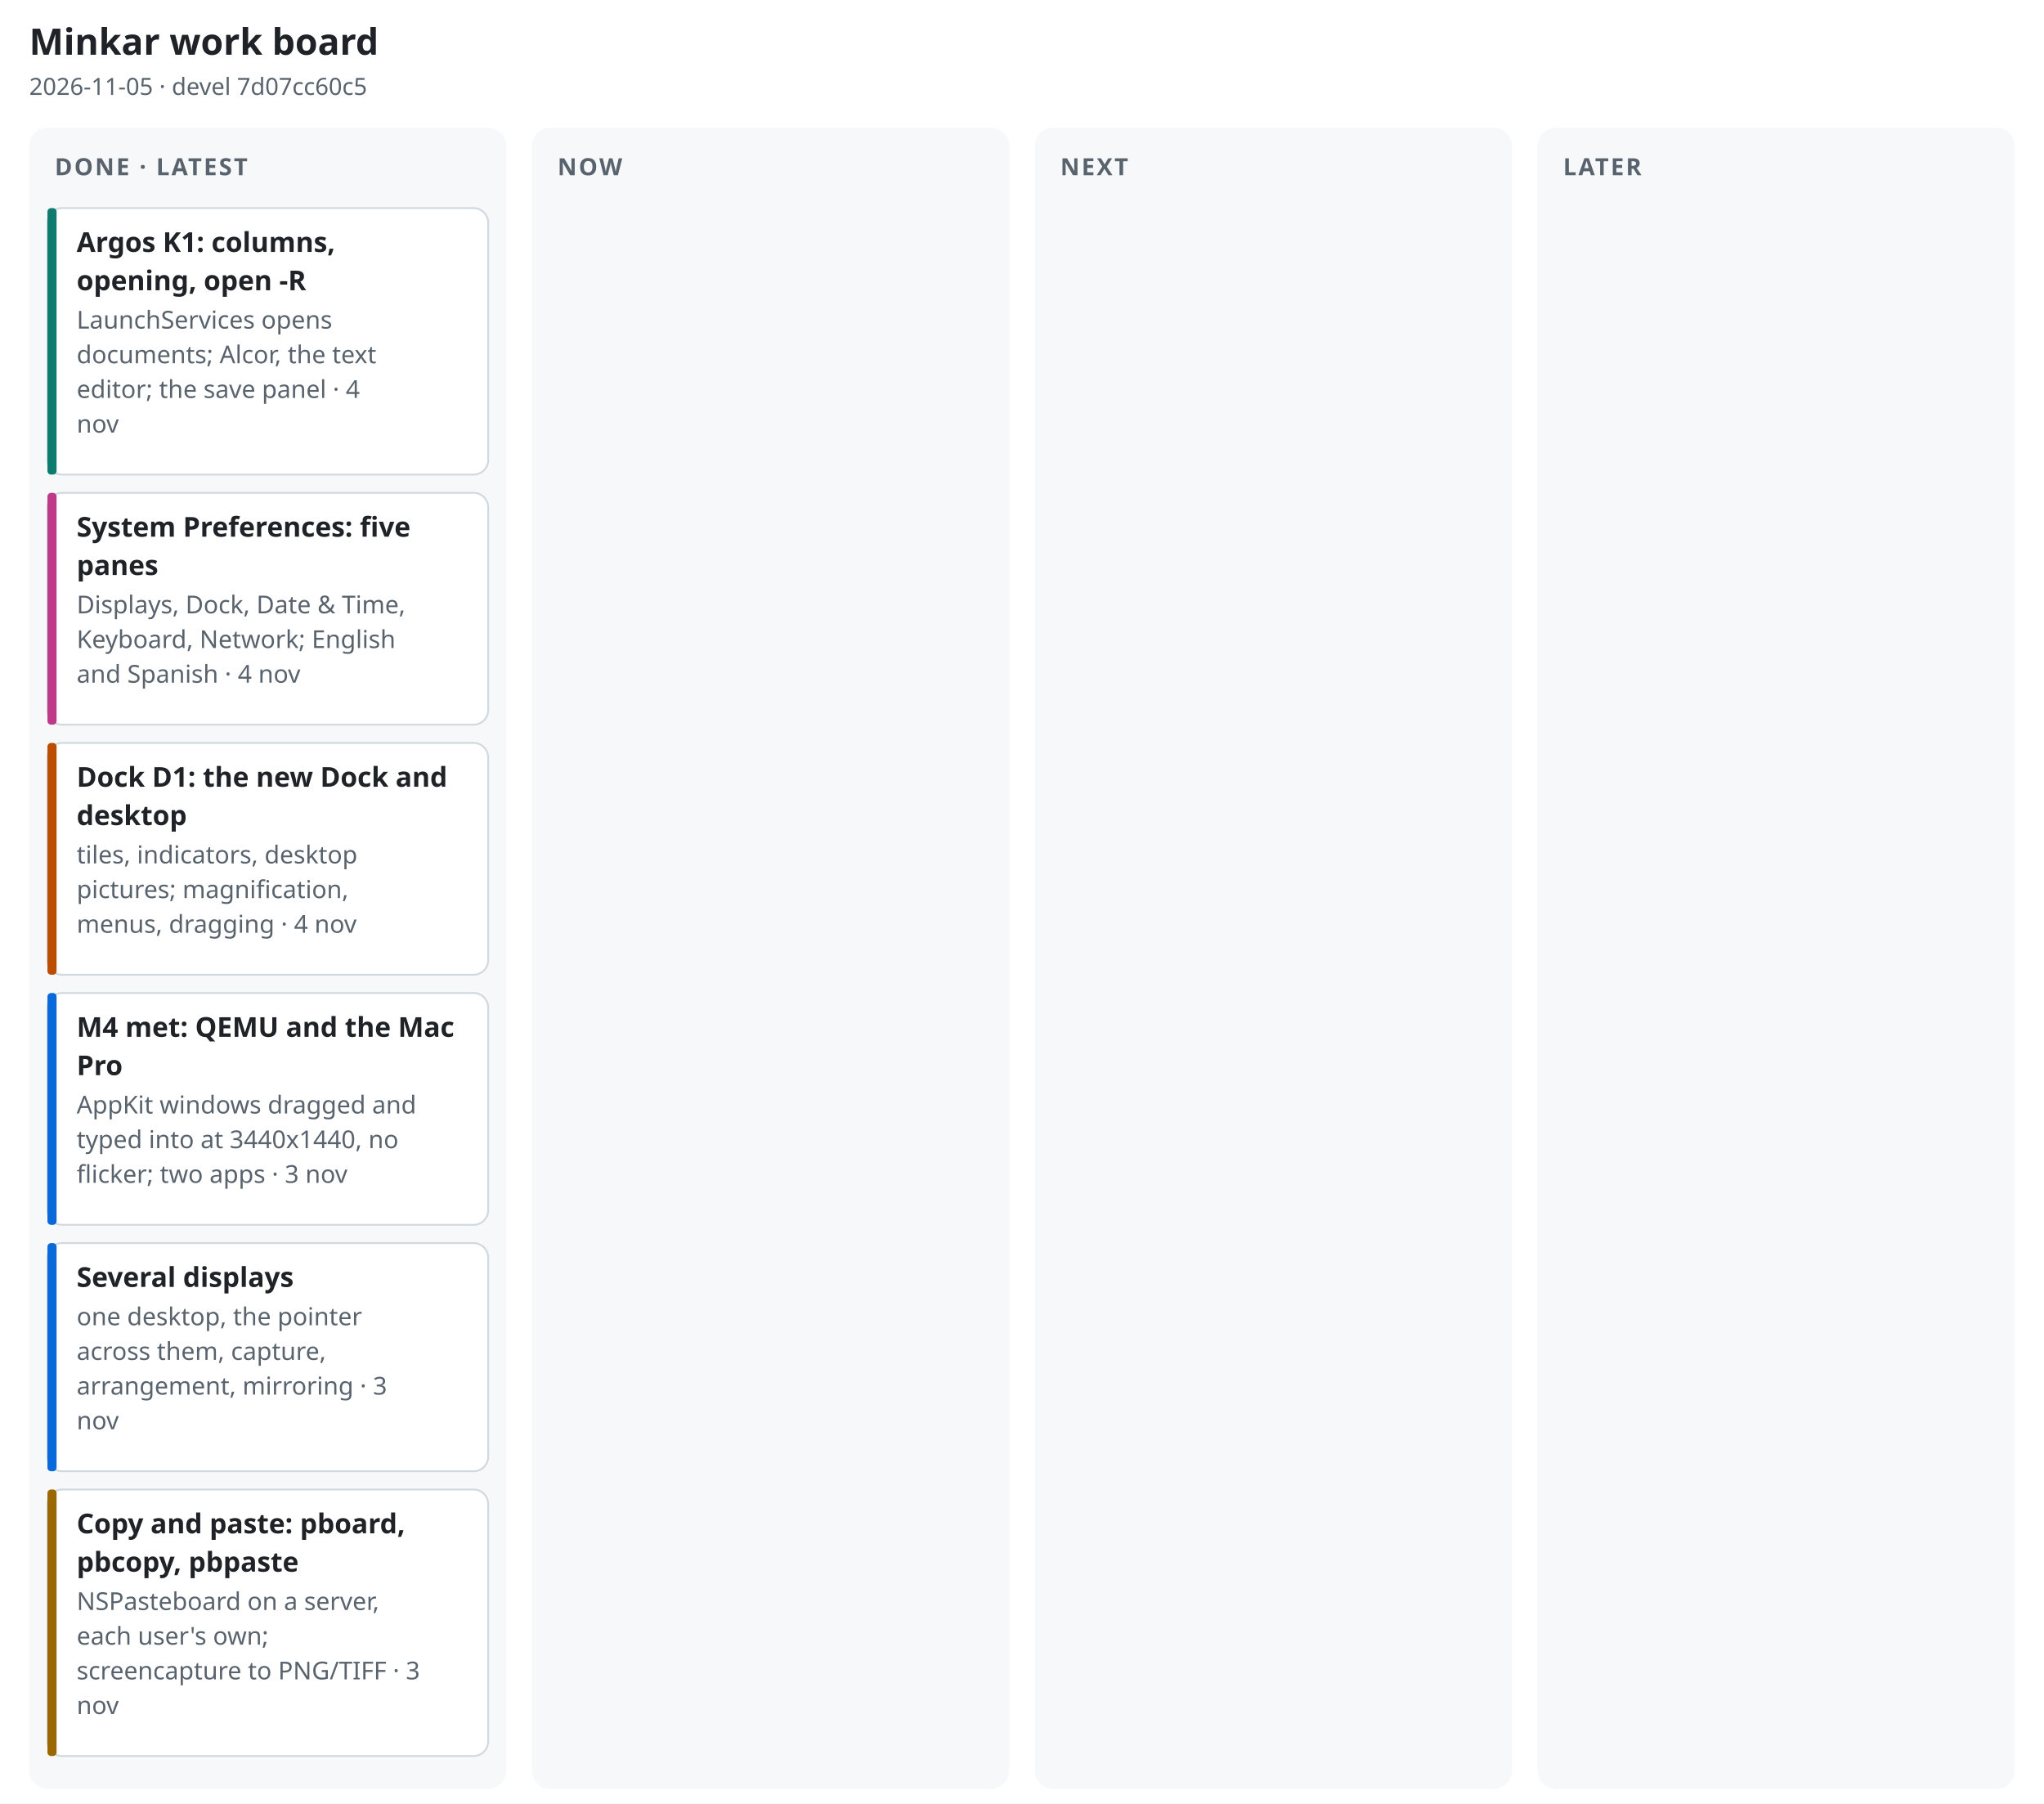
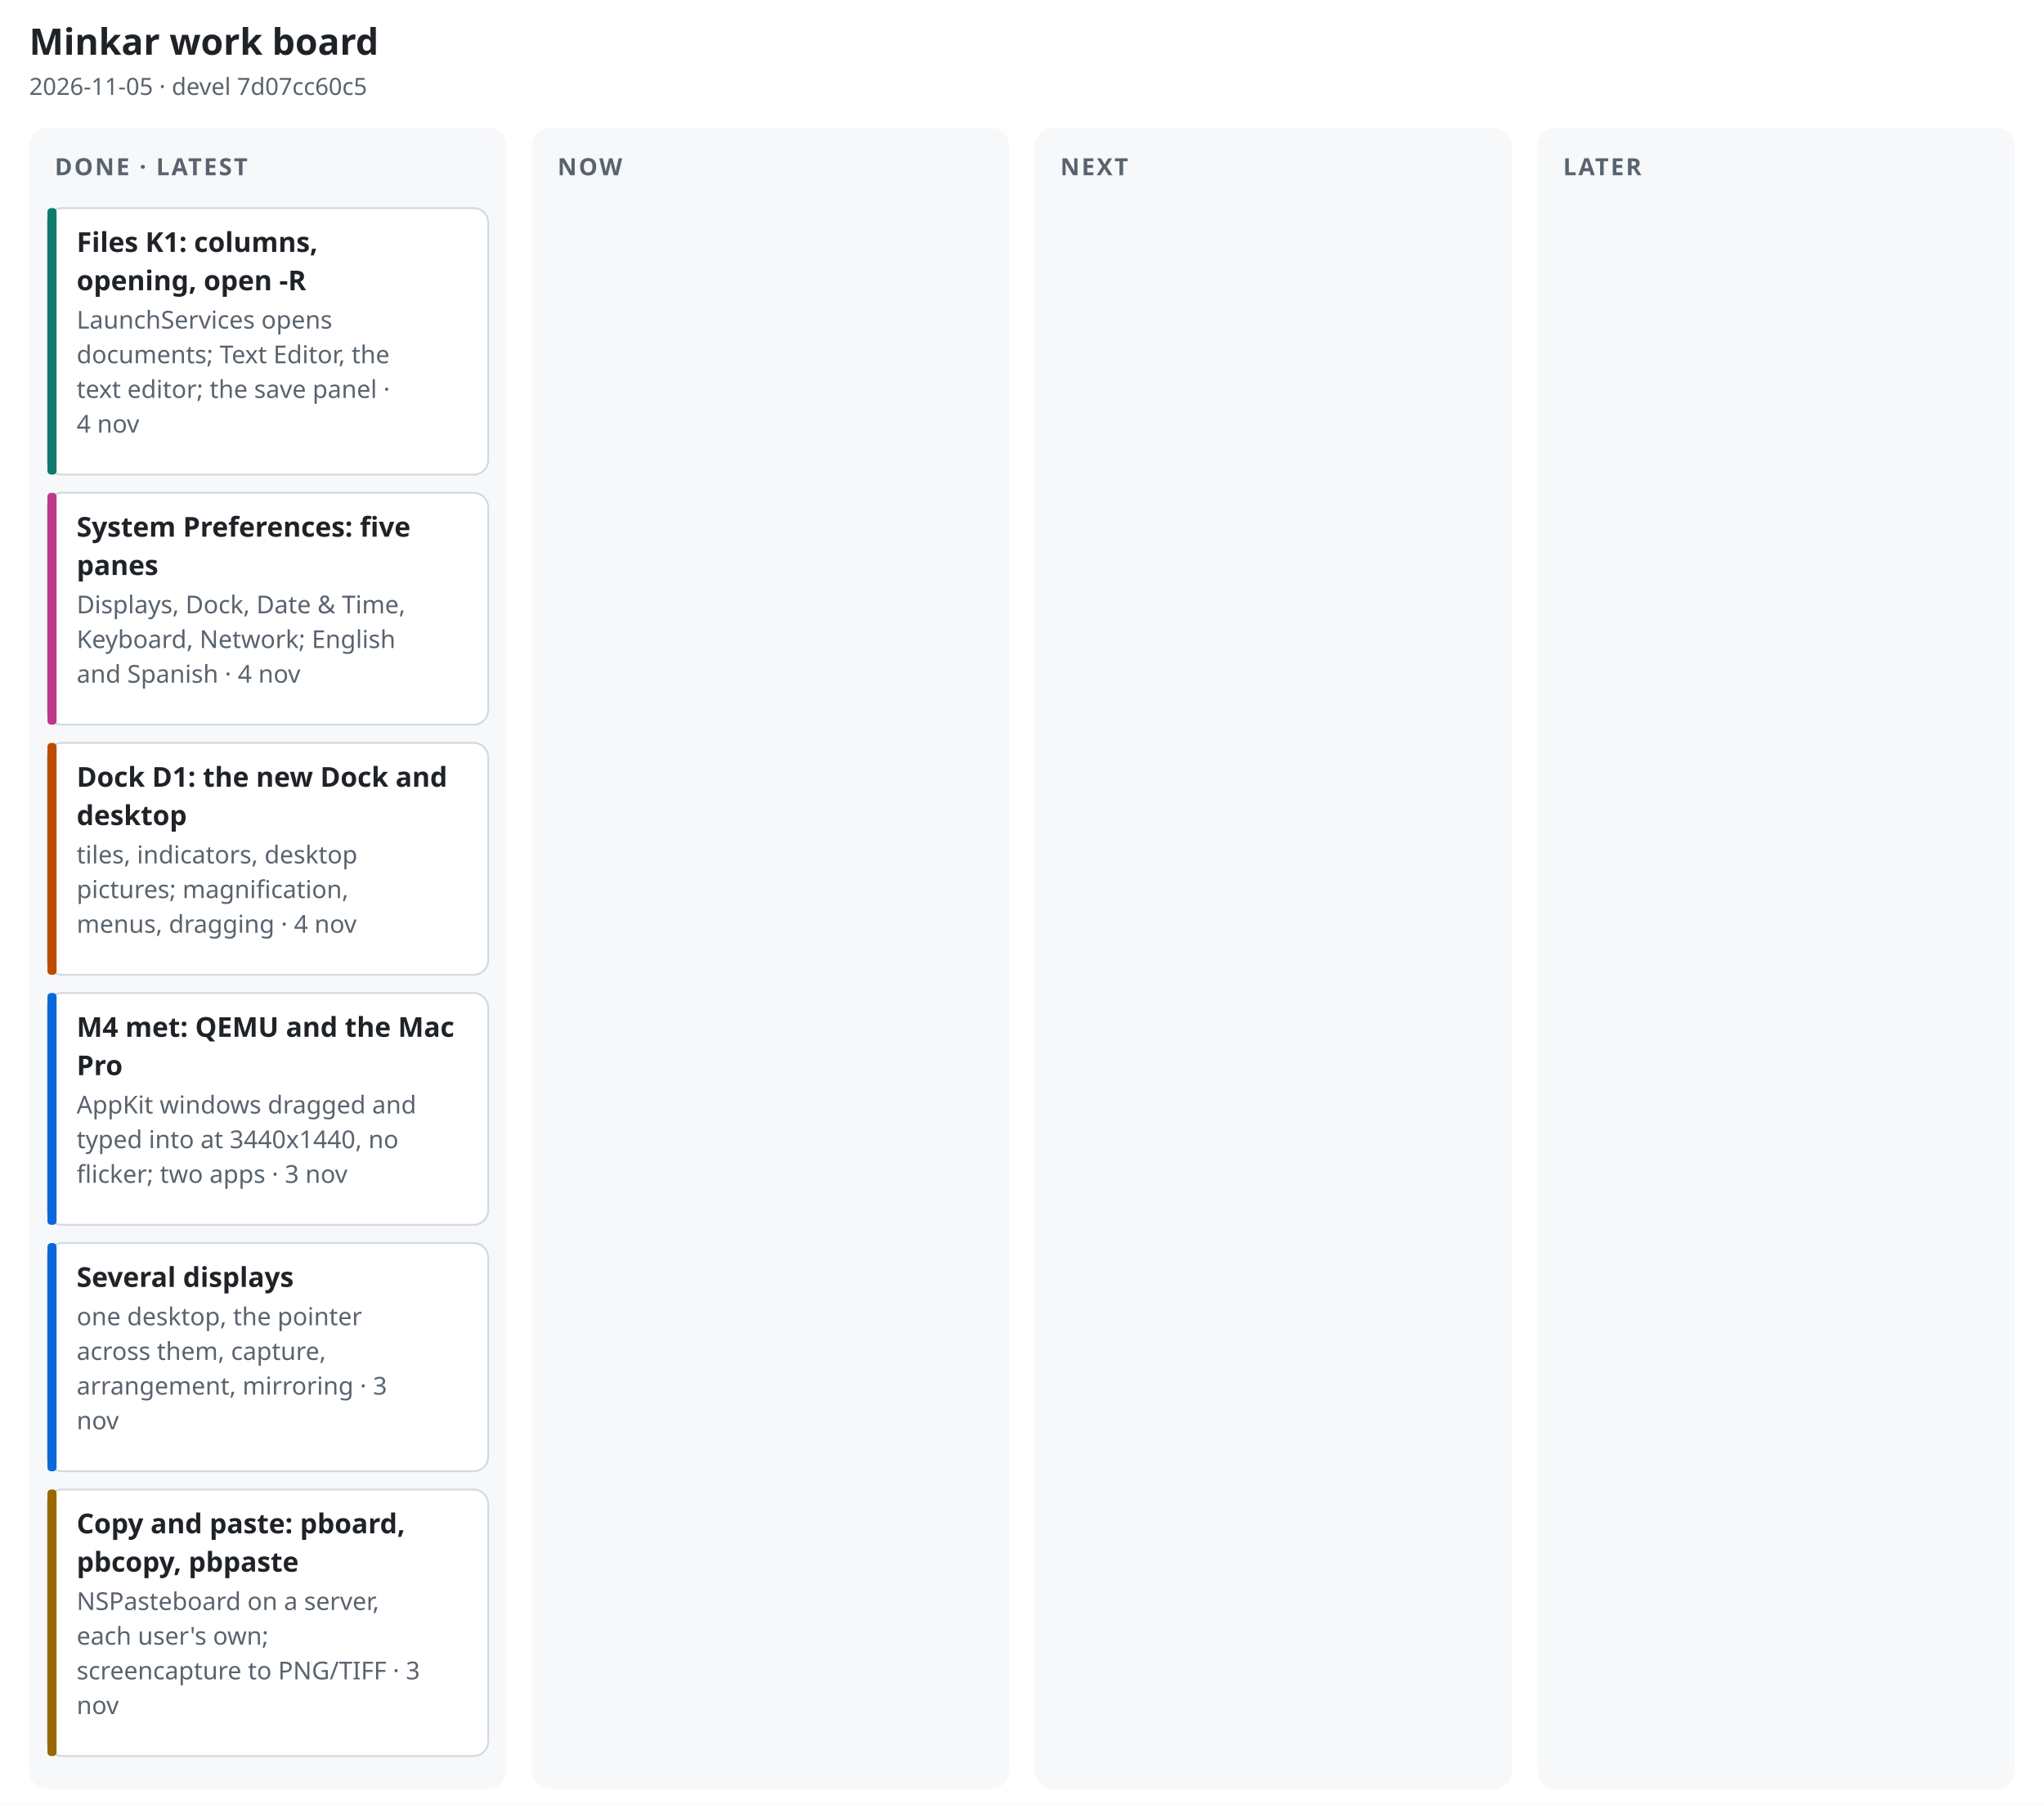
<svg xmlns="http://www.w3.org/2000/svg" width="1120" height="988" viewBox="0 0 1120 988" font-family="-apple-system, BlinkMacSystemFont, 'Segoe UI', 'Noto Sans', Helvetica, Arial, sans-serif" role="img" aria-label="Minkar work board, 2026-11-05">
  <rect width="1120" height="988" fill="#ffffff" />
  <text x="16" y="30" font-size="20" font-weight="700" fill="#1f2328" text-anchor="start">Minkar work board</text>
  <text x="16" y="52" font-size="13" font-weight="400" fill="#59636e" text-anchor="start">2026-11-05 · devel 7d07cc60c5</text>
  <rect x="16" y="70" width="261.5" height="910" rx="10" fill="#f6f8fa" />
  <text x="30" y="96" font-size="13" font-weight="700" fill="#59636e" text-anchor="start" letter-spacing=".08em">DONE · LATEST</text>
  <rect x="26" y="114" width="241.5" height="146" rx="8" fill="#ffffff" stroke="#d1d9e0" stroke-width="1" />
  <rect x="26" y="114" width="5" height="146" rx="2" fill="#0f7b6f" />
-   <text x="42" y="138" font-size="15" font-weight="650" fill="#1f2328" text-anchor="start">Argos K1: columns,</text>
+   <text x="42" y="138" font-size="15" font-weight="650" fill="#1f2328" text-anchor="start">Files K1: columns,</text>
  <text x="42" y="159" font-size="15" font-weight="650" fill="#1f2328" text-anchor="start">opening, open -R</text>
  <text x="42" y="180" font-size="13.5" font-weight="400" fill="#59636e" text-anchor="start">LaunchServices opens</text>
-   <text x="42" y="199" font-size="13.5" font-weight="400" fill="#59636e" text-anchor="start">documents; Alcor, the text</text>
-   <text x="42" y="218" font-size="13.5" font-weight="400" fill="#59636e" text-anchor="start">editor; the save panel · 4</text>
-   <text x="42" y="237" font-size="13.5" font-weight="400" fill="#59636e" text-anchor="start">nov</text>
+   <text x="42" y="199" font-size="13.5" font-weight="400" fill="#59636e" text-anchor="start">documents; Text Editor, the</text>
+   <text x="42" y="218" font-size="13.5" font-weight="400" fill="#59636e" text-anchor="start">text editor; the save panel ·</text>
+   <text x="42" y="237" font-size="13.5" font-weight="400" fill="#59636e" text-anchor="start">4 nov</text>
  <rect x="26" y="270" width="241.5" height="127" rx="8" fill="#ffffff" stroke="#d1d9e0" stroke-width="1" />
  <rect x="26" y="270" width="5" height="127" rx="2" fill="#bf3989" />
  <text x="42" y="294" font-size="15" font-weight="650" fill="#1f2328" text-anchor="start">System Preferences: five</text>
  <text x="42" y="315" font-size="15" font-weight="650" fill="#1f2328" text-anchor="start">panes</text>
  <text x="42" y="336" font-size="13.5" font-weight="400" fill="#59636e" text-anchor="start">Displays, Dock, Date &amp; Time,</text>
  <text x="42" y="355" font-size="13.5" font-weight="400" fill="#59636e" text-anchor="start">Keyboard, Network; English</text>
  <text x="42" y="374" font-size="13.5" font-weight="400" fill="#59636e" text-anchor="start">and Spanish · 4 nov</text>
  <rect x="26" y="407" width="241.5" height="127" rx="8" fill="#ffffff" stroke="#d1d9e0" stroke-width="1" />
  <rect x="26" y="407" width="5" height="127" rx="2" fill="#bc4c00" />
  <text x="42" y="431" font-size="15" font-weight="650" fill="#1f2328" text-anchor="start">Dock D1: the new Dock and</text>
  <text x="42" y="452" font-size="15" font-weight="650" fill="#1f2328" text-anchor="start">desktop</text>
  <text x="42" y="473" font-size="13.5" font-weight="400" fill="#59636e" text-anchor="start">tiles, indicators, desktop</text>
  <text x="42" y="492" font-size="13.5" font-weight="400" fill="#59636e" text-anchor="start">pictures; magnification,</text>
  <text x="42" y="511" font-size="13.5" font-weight="400" fill="#59636e" text-anchor="start">menus, dragging · 4 nov</text>
  <rect x="26" y="544" width="241.5" height="127" rx="8" fill="#ffffff" stroke="#d1d9e0" stroke-width="1" />
  <rect x="26" y="544" width="5" height="127" rx="2" fill="#0969da" />
  <text x="42" y="568" font-size="15" font-weight="650" fill="#1f2328" text-anchor="start">M4 met: QEMU and the Mac</text>
  <text x="42" y="589" font-size="15" font-weight="650" fill="#1f2328" text-anchor="start">Pro</text>
  <text x="42" y="610" font-size="13.5" font-weight="400" fill="#59636e" text-anchor="start">AppKit windows dragged and</text>
  <text x="42" y="629" font-size="13.5" font-weight="400" fill="#59636e" text-anchor="start">typed into at 3440x1440, no</text>
  <text x="42" y="648" font-size="13.5" font-weight="400" fill="#59636e" text-anchor="start">flicker; two apps · 3 nov</text>
  <rect x="26" y="681" width="241.5" height="125" rx="8" fill="#ffffff" stroke="#d1d9e0" stroke-width="1" />
  <rect x="26" y="681" width="5" height="125" rx="2" fill="#0969da" />
  <text x="42" y="705" font-size="15" font-weight="650" fill="#1f2328" text-anchor="start">Several displays</text>
  <text x="42" y="726" font-size="13.5" font-weight="400" fill="#59636e" text-anchor="start">one desktop, the pointer</text>
  <text x="42" y="745" font-size="13.5" font-weight="400" fill="#59636e" text-anchor="start">across them, capture,</text>
  <text x="42" y="764" font-size="13.5" font-weight="400" fill="#59636e" text-anchor="start">arrangement, mirroring · 3</text>
  <text x="42" y="783" font-size="13.5" font-weight="400" fill="#59636e" text-anchor="start">nov</text>
  <rect x="26" y="816" width="241.5" height="146" rx="8" fill="#ffffff" stroke="#d1d9e0" stroke-width="1" />
  <rect x="26" y="816" width="5" height="146" rx="2" fill="#9a6700" />
  <text x="42" y="840" font-size="15" font-weight="650" fill="#1f2328" text-anchor="start">Copy and paste: pboard,</text>
  <text x="42" y="861" font-size="15" font-weight="650" fill="#1f2328" text-anchor="start">pbcopy, pbpaste</text>
  <text x="42" y="882" font-size="13.5" font-weight="400" fill="#59636e" text-anchor="start">NSPasteboard on a server,</text>
  <text x="42" y="901" font-size="13.5" font-weight="400" fill="#59636e" text-anchor="start">each user's own;</text>
  <text x="42" y="920" font-size="13.5" font-weight="400" fill="#59636e" text-anchor="start">screencapture to PNG/TIFF · 3</text>
  <text x="42" y="939" font-size="13.5" font-weight="400" fill="#59636e" text-anchor="start">nov</text>
  <rect x="291.5" y="70" width="261.5" height="910" rx="10" fill="#f6f8fa" />
  <text x="305.5" y="96" font-size="13" font-weight="700" fill="#59636e" text-anchor="start" letter-spacing=".08em">NOW</text>
  <rect x="567" y="70" width="261.5" height="910" rx="10" fill="#f6f8fa" />
  <text x="581" y="96" font-size="13" font-weight="700" fill="#59636e" text-anchor="start" letter-spacing=".08em">NEXT</text>
  <rect x="842.5" y="70" width="261.5" height="910" rx="10" fill="#f6f8fa" />
  <text x="856.5" y="96" font-size="13" font-weight="700" fill="#59636e" text-anchor="start" letter-spacing=".08em">LATER</text>
</svg>
